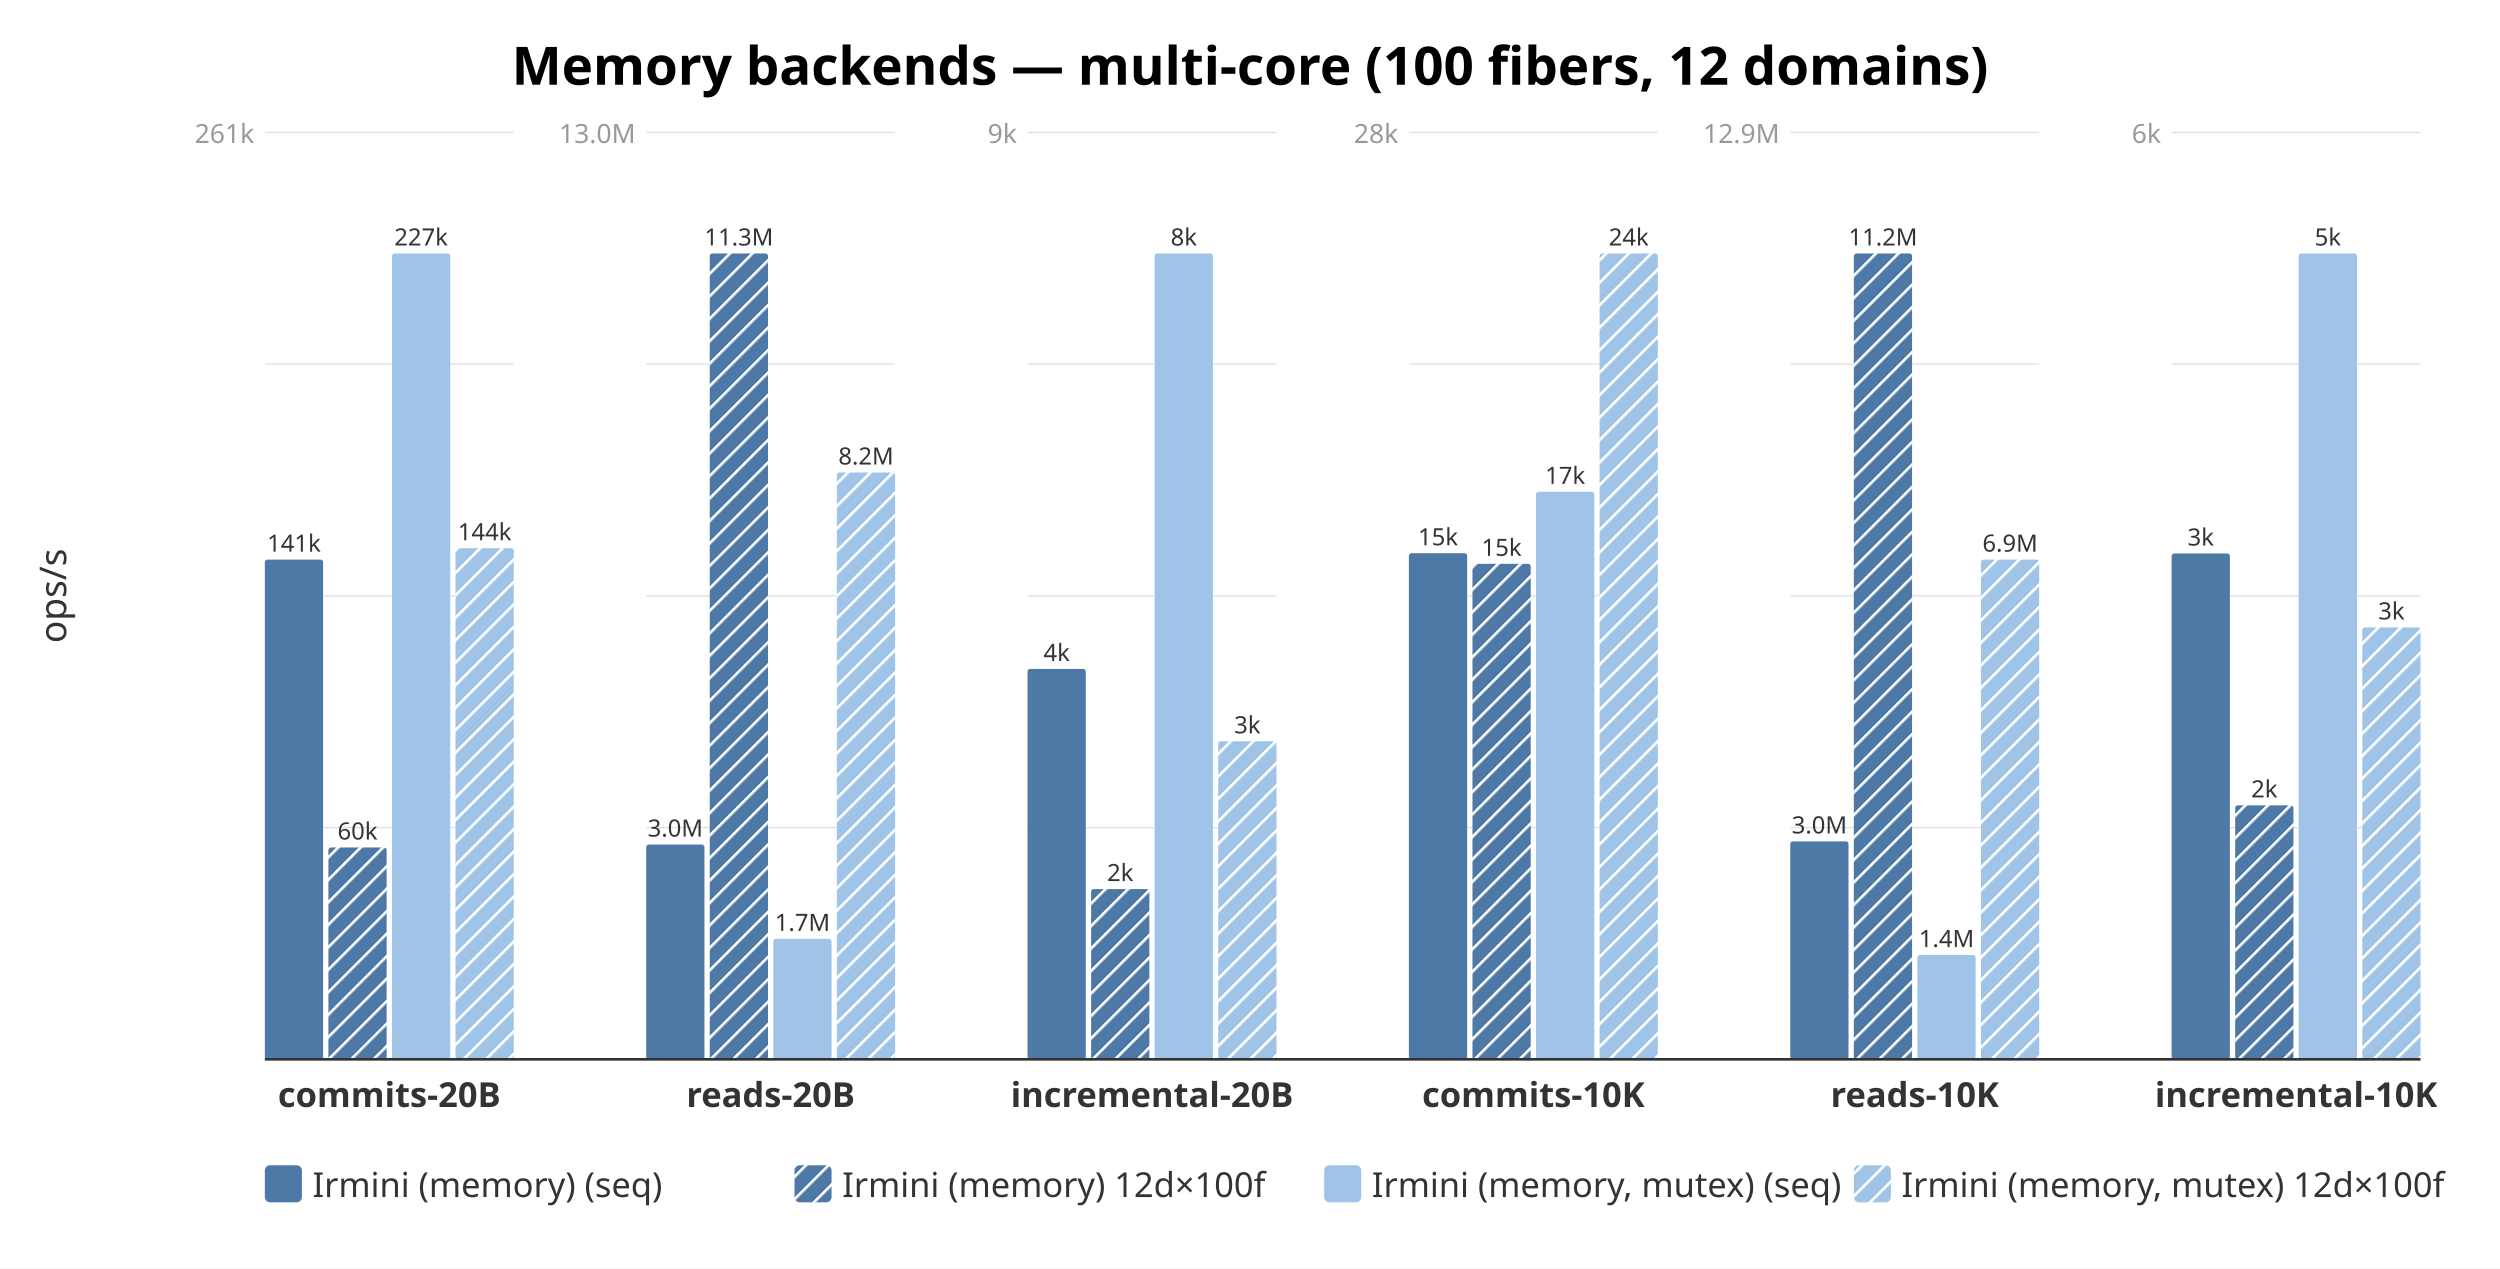
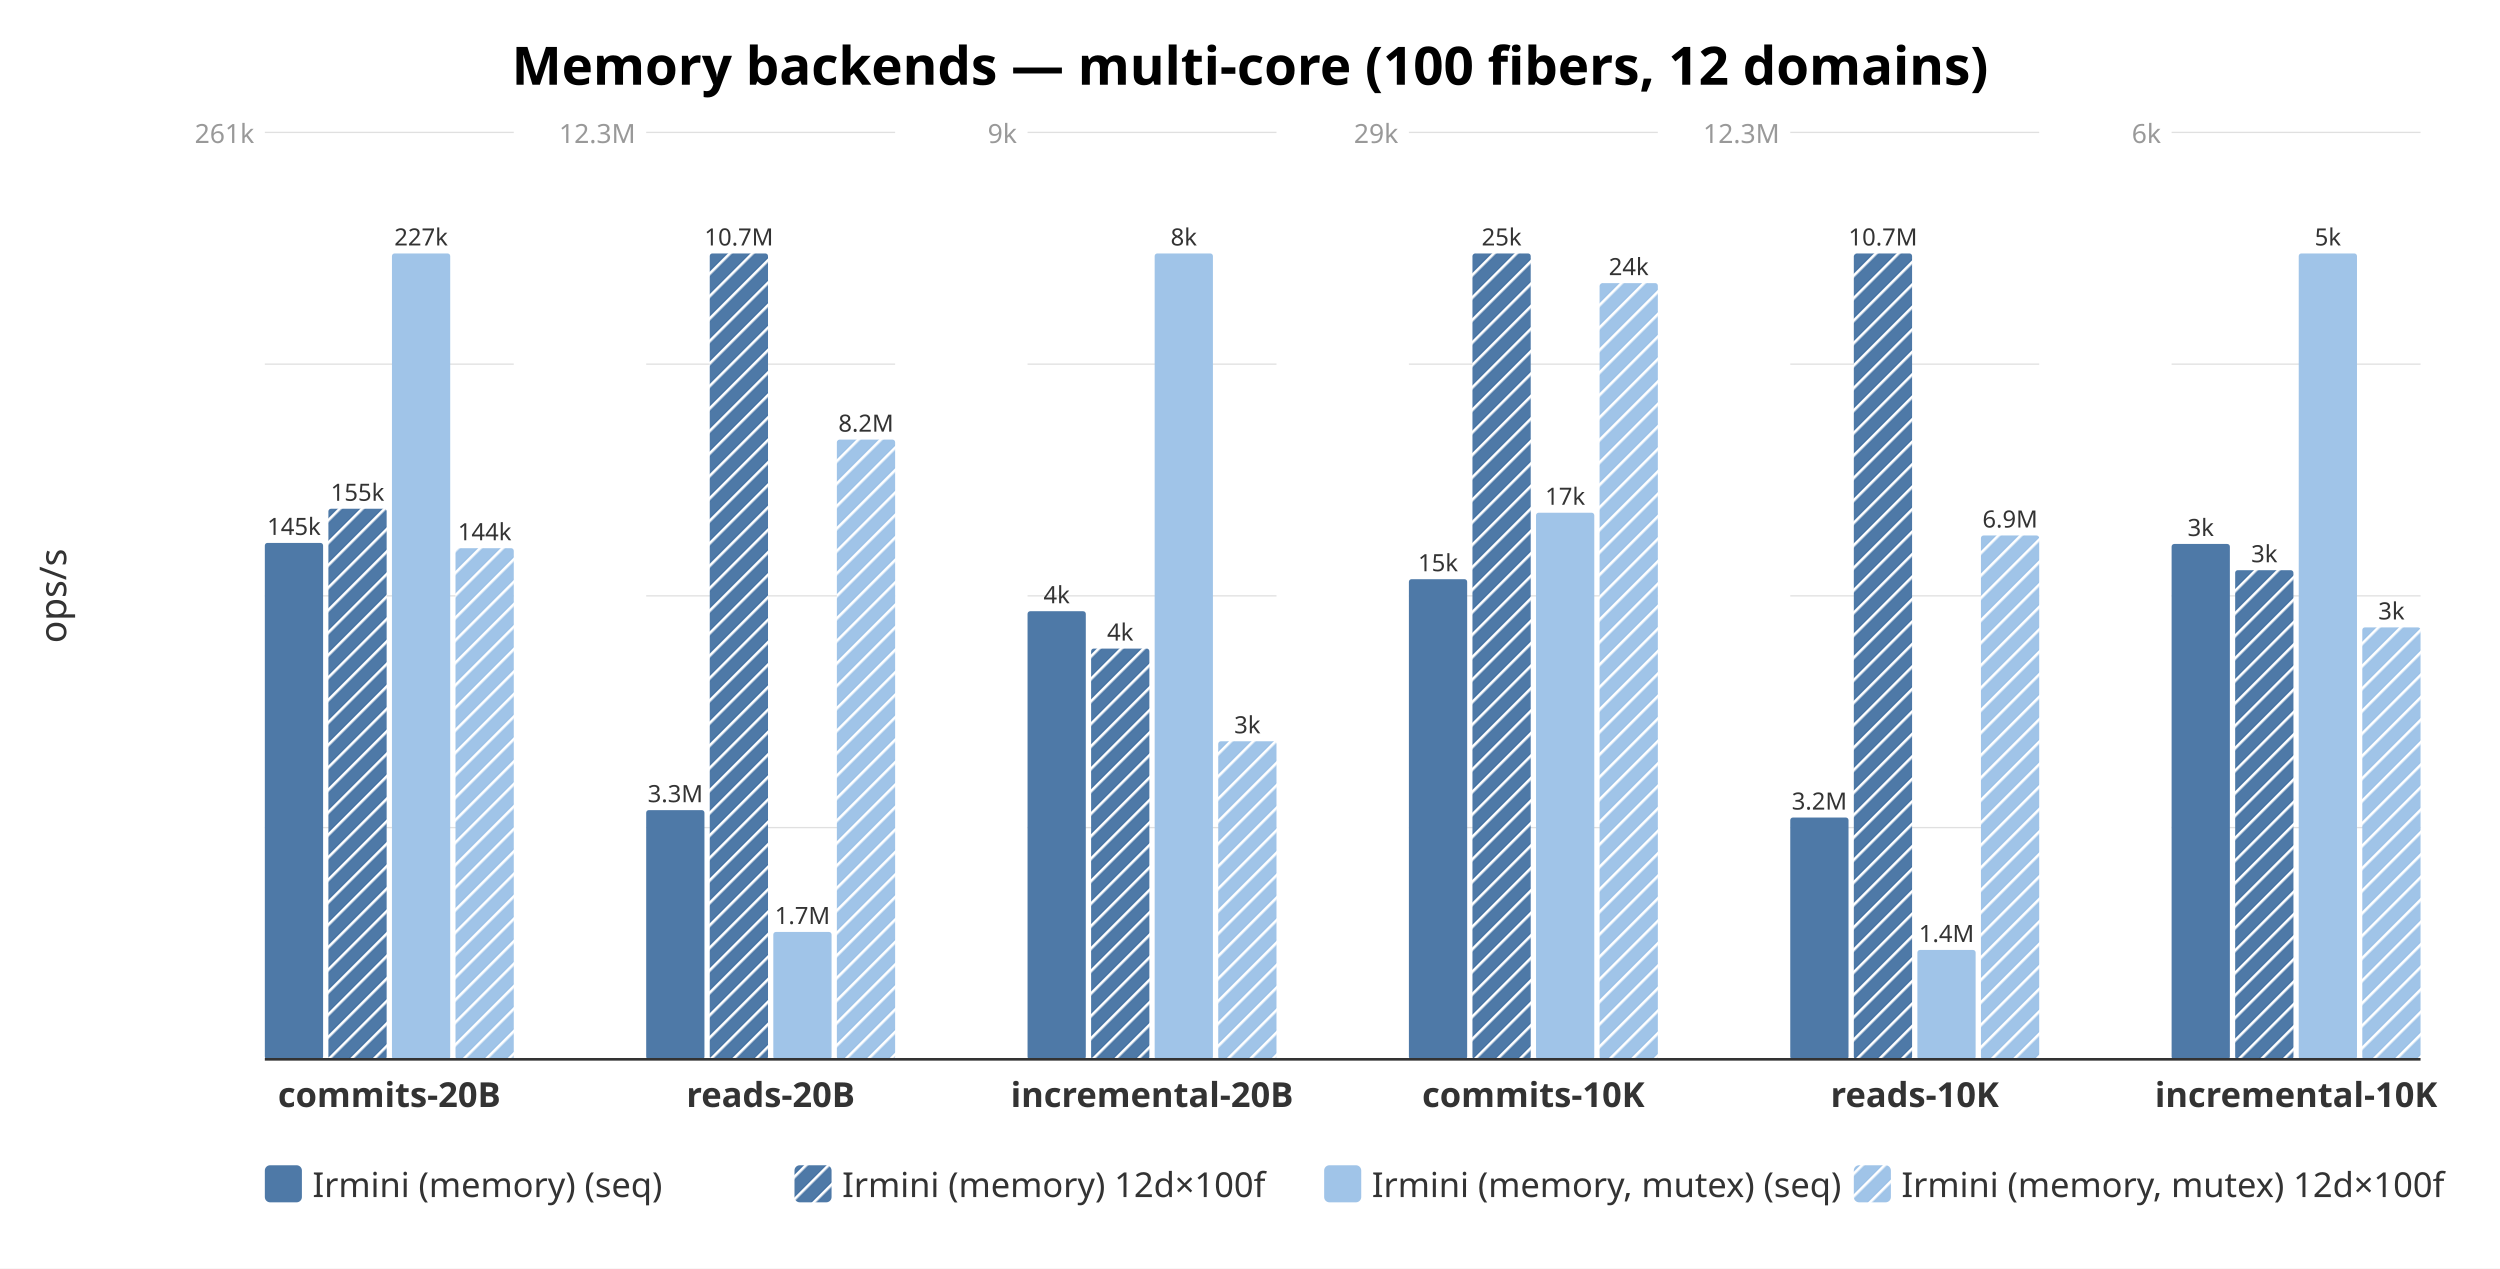
<svg xmlns="http://www.w3.org/2000/svg" width="944" height="479" font-family="system-ui, sans-serif" font-size="14">
  <rect width="944" height="479" fill="white" />
  <defs>
-     <pattern id="hatch-6664" width="6" height="6" patternUnits="userSpaceOnUse" patternTransform="rotate(45)">
+     <pattern id="hatch-3034" width="6" height="6" patternUnits="userSpaceOnUse" patternTransform="rotate(45)">
      <rect width="6" height="6" fill="#4e79a7" />
      <line x1="0" y1="0" x2="0" y2="6" stroke="white" stroke-width="2" />
    </pattern>
-     <pattern id="hatch-276" width="6" height="6" patternUnits="userSpaceOnUse" patternTransform="rotate(45)">
+     <pattern id="hatch-2507" width="6" height="6" patternUnits="userSpaceOnUse" patternTransform="rotate(45)">
      <rect width="6" height="6" fill="#a0c4e8" />
      <line x1="0" y1="0" x2="0" y2="6" stroke="white" stroke-width="2" />
    </pattern>
  </defs>
  <text x="472.0" y="32" text-anchor="middle" font-size="20" font-weight="bold">Memory backends — multi-core (100 fibers, 12 domains)</text>
  <g transform="translate(100,50)">
    <text x="-75" y="175.0" text-anchor="middle" font-size="14" fill="#333" transform="rotate(-90,-75,175.0)">ops/s</text>
    <line x1="0" y1="262.5" x2="94" y2="262.5" stroke="#e0e0e0" stroke-width="0.5" />
    <line x1="0" y1="175.0" x2="94" y2="175.0" stroke="#e0e0e0" stroke-width="0.5" />
    <line x1="0" y1="87.5" x2="94" y2="87.5" stroke="#e0e0e0" stroke-width="0.5" />
    <line x1="0" y1="0.0" x2="94" y2="0.0" stroke="#e0e0e0" stroke-width="0.5" />
    <text x="-4.0" y="4.0" text-anchor="end" font-size="10" fill="#999">261k</text>
-     <rect x="0.0" y="161.3" width="22" height="188.7" fill="#4e79a7" rx="1" />
-     <text x="11.0" y="158.3" text-anchor="middle" font-size="9" fill="#333">141k</text>
-     <rect x="24.0" y="270.0" width="22" height="80.0" fill="url(#hatch-6664)" rx="1" />
-     <text x="35.0" y="267.0" text-anchor="middle" font-size="9" fill="#333">60k</text>
+     <rect x="0.0" y="155.0" width="22" height="195.0" fill="#4e79a7" rx="1" />
+     <text x="11.0" y="152.0" text-anchor="middle" font-size="9" fill="#333">145k</text>
+     <rect x="24.0" y="142.1" width="22" height="207.9" fill="url(#hatch-3034)" rx="1" />
+     <text x="35.0" y="139.1" text-anchor="middle" font-size="9" fill="#333">155k</text>
    <rect x="48.0" y="45.7" width="22" height="304.3" fill="#a0c4e8" rx="1" />
    <text x="59.0" y="42.7" text-anchor="middle" font-size="9" fill="#333">227k</text>
-     <rect x="72.0" y="157.0" width="22" height="193.0" fill="url(#hatch-276)" rx="1" />
+     <rect x="72.0" y="157.0" width="22" height="193.0" fill="url(#hatch-2507)" rx="1" />
    <text x="83.0" y="154.0" text-anchor="middle" font-size="9" fill="#333">144k</text>
    <text x="47.0" y="368" text-anchor="middle" font-size="13" font-weight="bold" fill="#333">commits-20B</text>
    <line x1="144" y1="262.5" x2="238" y2="262.5" stroke="#e0e0e0" stroke-width="0.5" />
    <line x1="144" y1="175.0" x2="238" y2="175.0" stroke="#e0e0e0" stroke-width="0.5" />
    <line x1="144" y1="87.5" x2="238" y2="87.5" stroke="#e0e0e0" stroke-width="0.5" />
    <line x1="144" y1="0.0" x2="238" y2="0.0" stroke="#e0e0e0" stroke-width="0.5" />
-     <text x="140.0" y="4.0" text-anchor="end" font-size="10" fill="#999">13.0M</text>
-     <rect x="144.0" y="268.9" width="22" height="81.1" fill="#4e79a7" rx="1" />
-     <text x="155.0" y="265.9" text-anchor="middle" font-size="9" fill="#333">3.0M</text>
-     <rect x="168.0" y="45.7" width="22" height="304.3" fill="url(#hatch-6664)" rx="1" />
-     <text x="179.0" y="42.7" text-anchor="middle" font-size="9" fill="#333">11.3M</text>
-     <rect x="192.0" y="304.5" width="22" height="45.5" fill="#a0c4e8" rx="1" />
-     <text x="203.0" y="301.5" text-anchor="middle" font-size="9" fill="#333">1.7M</text>
-     <rect x="216.0" y="128.4" width="22" height="221.6" fill="url(#hatch-276)" rx="1" />
-     <text x="227.0" y="125.4" text-anchor="middle" font-size="9" fill="#333">8.2M</text>
+     <text x="140.0" y="4.0" text-anchor="end" font-size="10" fill="#999">12.3M</text>
+     <rect x="144.0" y="255.9" width="22" height="94.1" fill="#4e79a7" rx="1" />
+     <text x="155.0" y="252.9" text-anchor="middle" font-size="9" fill="#333">3.3M</text>
+     <rect x="168.0" y="45.7" width="22" height="304.3" fill="url(#hatch-3034)" rx="1" />
+     <text x="179.0" y="42.7" text-anchor="middle" font-size="9" fill="#333">10.7M</text>
+     <rect x="192.0" y="301.9" width="22" height="48.1" fill="#a0c4e8" rx="1" />
+     <text x="203.0" y="298.9" text-anchor="middle" font-size="9" fill="#333">1.7M</text>
+     <rect x="216.0" y="116.0" width="22" height="234.0" fill="url(#hatch-2507)" rx="1" />
+     <text x="227.0" y="113.0" text-anchor="middle" font-size="9" fill="#333">8.2M</text>
    <text x="191.0" y="368" text-anchor="middle" font-size="13" font-weight="bold" fill="#333">reads-20B</text>
    <line x1="288" y1="262.5" x2="382" y2="262.5" stroke="#e0e0e0" stroke-width="0.5" />
    <line x1="288" y1="175.0" x2="382" y2="175.0" stroke="#e0e0e0" stroke-width="0.5" />
    <line x1="288" y1="87.5" x2="382" y2="87.5" stroke="#e0e0e0" stroke-width="0.5" />
    <line x1="288" y1="0.0" x2="382" y2="0.0" stroke="#e0e0e0" stroke-width="0.5" />
    <text x="284.0" y="4.0" text-anchor="end" font-size="10" fill="#999">9k</text>
-     <rect x="288.0" y="202.6" width="22" height="147.4" fill="#4e79a7" rx="1" />
-     <text x="299.0" y="199.6" text-anchor="middle" font-size="9" fill="#333">4k</text>
-     <rect x="312.0" y="285.7" width="22" height="64.3" fill="url(#hatch-6664)" rx="1" />
-     <text x="323.0" y="282.7" text-anchor="middle" font-size="9" fill="#333">2k</text>
+     <rect x="288.0" y="180.8" width="22" height="169.2" fill="#4e79a7" rx="1" />
+     <text x="299.0" y="177.8" text-anchor="middle" font-size="9" fill="#333">4k</text>
+     <rect x="312.0" y="194.9" width="22" height="155.1" fill="url(#hatch-3034)" rx="1" />
+     <text x="323.0" y="191.9" text-anchor="middle" font-size="9" fill="#333">4k</text>
    <rect x="336.0" y="45.7" width="22" height="304.3" fill="#a0c4e8" rx="1" />
    <text x="347.0" y="42.7" text-anchor="middle" font-size="9" fill="#333">8k</text>
-     <rect x="360.0" y="229.9" width="22" height="120.1" fill="url(#hatch-276)" rx="1" />
+     <rect x="360.0" y="229.9" width="22" height="120.1" fill="url(#hatch-2507)" rx="1" />
    <text x="371.0" y="226.9" text-anchor="middle" font-size="9" fill="#333">3k</text>
    <text x="335.0" y="368" text-anchor="middle" font-size="13" font-weight="bold" fill="#333">incremental-20B</text>
    <line x1="432" y1="262.5" x2="526" y2="262.5" stroke="#e0e0e0" stroke-width="0.5" />
    <line x1="432" y1="175.0" x2="526" y2="175.0" stroke="#e0e0e0" stroke-width="0.5" />
    <line x1="432" y1="87.5" x2="526" y2="87.5" stroke="#e0e0e0" stroke-width="0.5" />
    <line x1="432" y1="0.0" x2="526" y2="0.0" stroke="#e0e0e0" stroke-width="0.5" />
-     <text x="428.0" y="4.0" text-anchor="end" font-size="10" fill="#999">28k</text>
-     <rect x="432.0" y="158.9" width="22" height="191.1" fill="#4e79a7" rx="1" />
-     <text x="443.0" y="155.9" text-anchor="middle" font-size="9" fill="#333">15k</text>
-     <rect x="456.0" y="162.9" width="22" height="187.1" fill="url(#hatch-6664)" rx="1" />
-     <text x="467.0" y="159.9" text-anchor="middle" font-size="9" fill="#333">15k</text>
-     <rect x="480.0" y="135.7" width="22" height="214.3" fill="#a0c4e8" rx="1" />
-     <text x="491.0" y="132.7" text-anchor="middle" font-size="9" fill="#333">17k</text>
-     <rect x="504.0" y="45.7" width="22" height="304.3" fill="url(#hatch-276)" rx="1" />
-     <text x="515.0" y="42.7" text-anchor="middle" font-size="9" fill="#333">24k</text>
+     <text x="428.0" y="4.0" text-anchor="end" font-size="10" fill="#999">29k</text>
+     <rect x="432.0" y="168.7" width="22" height="181.3" fill="#4e79a7" rx="1" />
+     <text x="443.0" y="165.7" text-anchor="middle" font-size="9" fill="#333">15k</text>
+     <rect x="456.0" y="45.7" width="22" height="304.3" fill="url(#hatch-3034)" rx="1" />
+     <text x="467.0" y="42.7" text-anchor="middle" font-size="9" fill="#333">25k</text>
+     <rect x="480.0" y="143.6" width="22" height="206.4" fill="#a0c4e8" rx="1" />
+     <text x="491.0" y="140.6" text-anchor="middle" font-size="9" fill="#333">17k</text>
+     <rect x="504.0" y="56.9" width="22" height="293.1" fill="url(#hatch-2507)" rx="1" />
+     <text x="515.0" y="53.9" text-anchor="middle" font-size="9" fill="#333">24k</text>
    <text x="479.0" y="368" text-anchor="middle" font-size="13" font-weight="bold" fill="#333">commits-10K</text>
    <line x1="576" y1="262.5" x2="670" y2="262.5" stroke="#e0e0e0" stroke-width="0.5" />
    <line x1="576" y1="175.0" x2="670" y2="175.0" stroke="#e0e0e0" stroke-width="0.5" />
    <line x1="576" y1="87.5" x2="670" y2="87.5" stroke="#e0e0e0" stroke-width="0.5" />
    <line x1="576" y1="0.0" x2="670" y2="0.0" stroke="#e0e0e0" stroke-width="0.5" />
-     <text x="572.0" y="4.0" text-anchor="end" font-size="10" fill="#999">12.9M</text>
-     <rect x="576.0" y="267.7" width="22" height="82.3" fill="#4e79a7" rx="1" />
-     <text x="587.0" y="264.7" text-anchor="middle" font-size="9" fill="#333">3.0M</text>
-     <rect x="600.0" y="45.7" width="22" height="304.3" fill="url(#hatch-6664)" rx="1" />
-     <text x="611.0" y="42.7" text-anchor="middle" font-size="9" fill="#333">11.2M</text>
-     <rect x="624.0" y="310.6" width="22" height="39.4" fill="#a0c4e8" rx="1" />
-     <text x="635.0" y="307.6" text-anchor="middle" font-size="9" fill="#333">1.4M</text>
-     <rect x="648.0" y="161.3" width="22" height="188.7" fill="url(#hatch-276)" rx="1" />
-     <text x="659.0" y="158.3" text-anchor="middle" font-size="9" fill="#333">6.9M</text>
+     <text x="572.0" y="4.0" text-anchor="end" font-size="10" fill="#999">12.3M</text>
+     <rect x="576.0" y="258.7" width="22" height="91.3" fill="#4e79a7" rx="1" />
+     <text x="587.0" y="255.7" text-anchor="middle" font-size="9" fill="#333">3.2M</text>
+     <rect x="600.0" y="45.7" width="22" height="304.3" fill="url(#hatch-3034)" rx="1" />
+     <text x="611.0" y="42.7" text-anchor="middle" font-size="9" fill="#333">10.7M</text>
+     <rect x="624.0" y="308.7" width="22" height="41.3" fill="#a0c4e8" rx="1" />
+     <text x="635.0" y="305.7" text-anchor="middle" font-size="9" fill="#333">1.4M</text>
+     <rect x="648.0" y="152.2" width="22" height="197.8" fill="url(#hatch-2507)" rx="1" />
+     <text x="659.0" y="149.2" text-anchor="middle" font-size="9" fill="#333">6.9M</text>
    <text x="623.0" y="368" text-anchor="middle" font-size="13" font-weight="bold" fill="#333">reads-10K</text>
    <line x1="720" y1="262.5" x2="814" y2="262.5" stroke="#e0e0e0" stroke-width="0.5" />
    <line x1="720" y1="175.0" x2="814" y2="175.0" stroke="#e0e0e0" stroke-width="0.5" />
    <line x1="720" y1="87.5" x2="814" y2="87.5" stroke="#e0e0e0" stroke-width="0.5" />
    <line x1="720" y1="0.0" x2="814" y2="0.0" stroke="#e0e0e0" stroke-width="0.5" />
    <text x="716.0" y="4.0" text-anchor="end" font-size="10" fill="#999">6k</text>
-     <rect x="720.0" y="159.0" width="22" height="191.0" fill="#4e79a7" rx="1" />
-     <text x="731.0" y="156.0" text-anchor="middle" font-size="9" fill="#333">3k</text>
-     <rect x="744.0" y="254.1" width="22" height="95.9" fill="url(#hatch-6664)" rx="1" />
-     <text x="755.0" y="251.1" text-anchor="middle" font-size="9" fill="#333">2k</text>
+     <rect x="720.0" y="155.4" width="22" height="194.6" fill="#4e79a7" rx="1" />
+     <text x="731.0" y="152.4" text-anchor="middle" font-size="9" fill="#333">3k</text>
+     <rect x="744.0" y="165.3" width="22" height="184.7" fill="url(#hatch-3034)" rx="1" />
+     <text x="755.0" y="162.3" text-anchor="middle" font-size="9" fill="#333">3k</text>
    <rect x="768.0" y="45.7" width="22" height="304.3" fill="#a0c4e8" rx="1" />
    <text x="779.0" y="42.7" text-anchor="middle" font-size="9" fill="#333">5k</text>
-     <rect x="792.0" y="186.9" width="22" height="163.1" fill="url(#hatch-276)" rx="1" />
+     <rect x="792.0" y="186.9" width="22" height="163.1" fill="url(#hatch-2507)" rx="1" />
    <text x="803.0" y="183.9" text-anchor="middle" font-size="9" fill="#333">3k</text>
    <text x="767.0" y="368" text-anchor="middle" font-size="13" font-weight="bold" fill="#333">incremental-10K</text>
    <line x1="0" y1="350" x2="814" y2="350" stroke="#333" stroke-width="1" />
  </g>
  <g transform="translate(100,440)">
    <rect x="0" y="0" width="14" height="14" fill="#4e79a7" rx="2" />
    <text x="18" y="12" font-size="13" fill="#333">Irmini (memory) (seq)</text>
-     <rect x="200" y="0" width="14" height="14" fill="url(#hatch-6664)" rx="2" />
+     <rect x="200" y="0" width="14" height="14" fill="url(#hatch-3034)" rx="2" />
    <text x="218" y="12" font-size="13" fill="#333">Irmini (memory) 12d×100f</text>
    <rect x="400" y="0" width="14" height="14" fill="#a0c4e8" rx="2" />
    <text x="418" y="12" font-size="13" fill="#333">Irmini (memory, mutex) (seq)</text>
-     <rect x="600" y="0" width="14" height="14" fill="url(#hatch-276)" rx="2" />
+     <rect x="600" y="0" width="14" height="14" fill="url(#hatch-2507)" rx="2" />
    <text x="618" y="12" font-size="13" fill="#333">Irmini (memory, mutex) 12d×100f</text>
  </g>
</svg>
